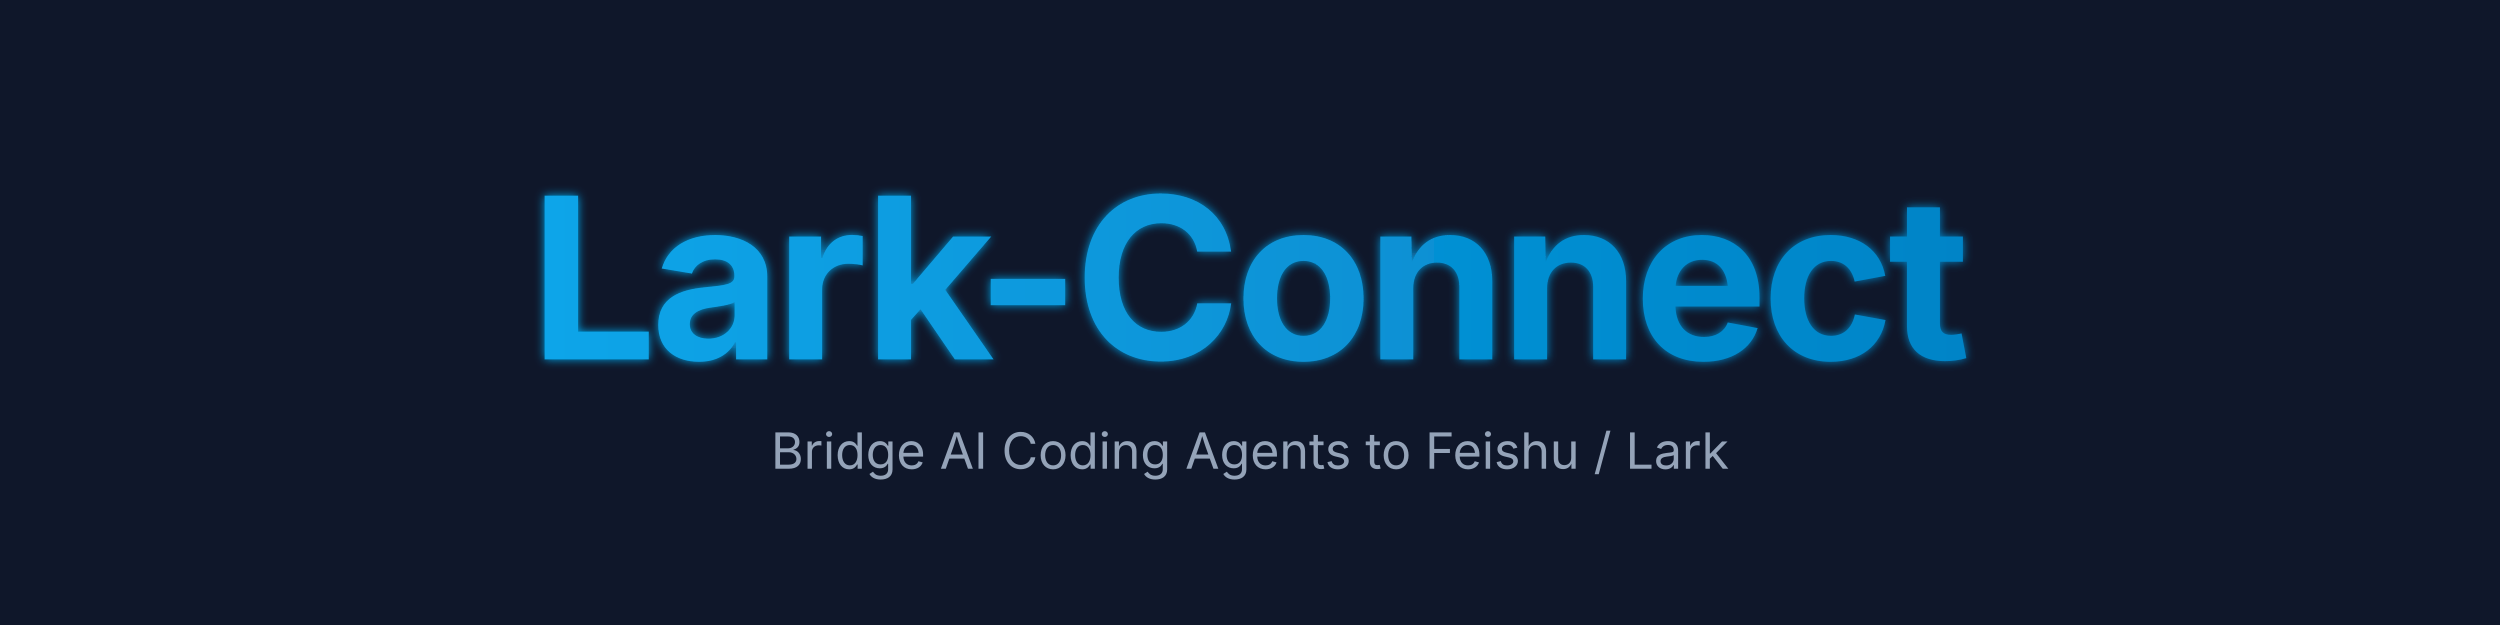
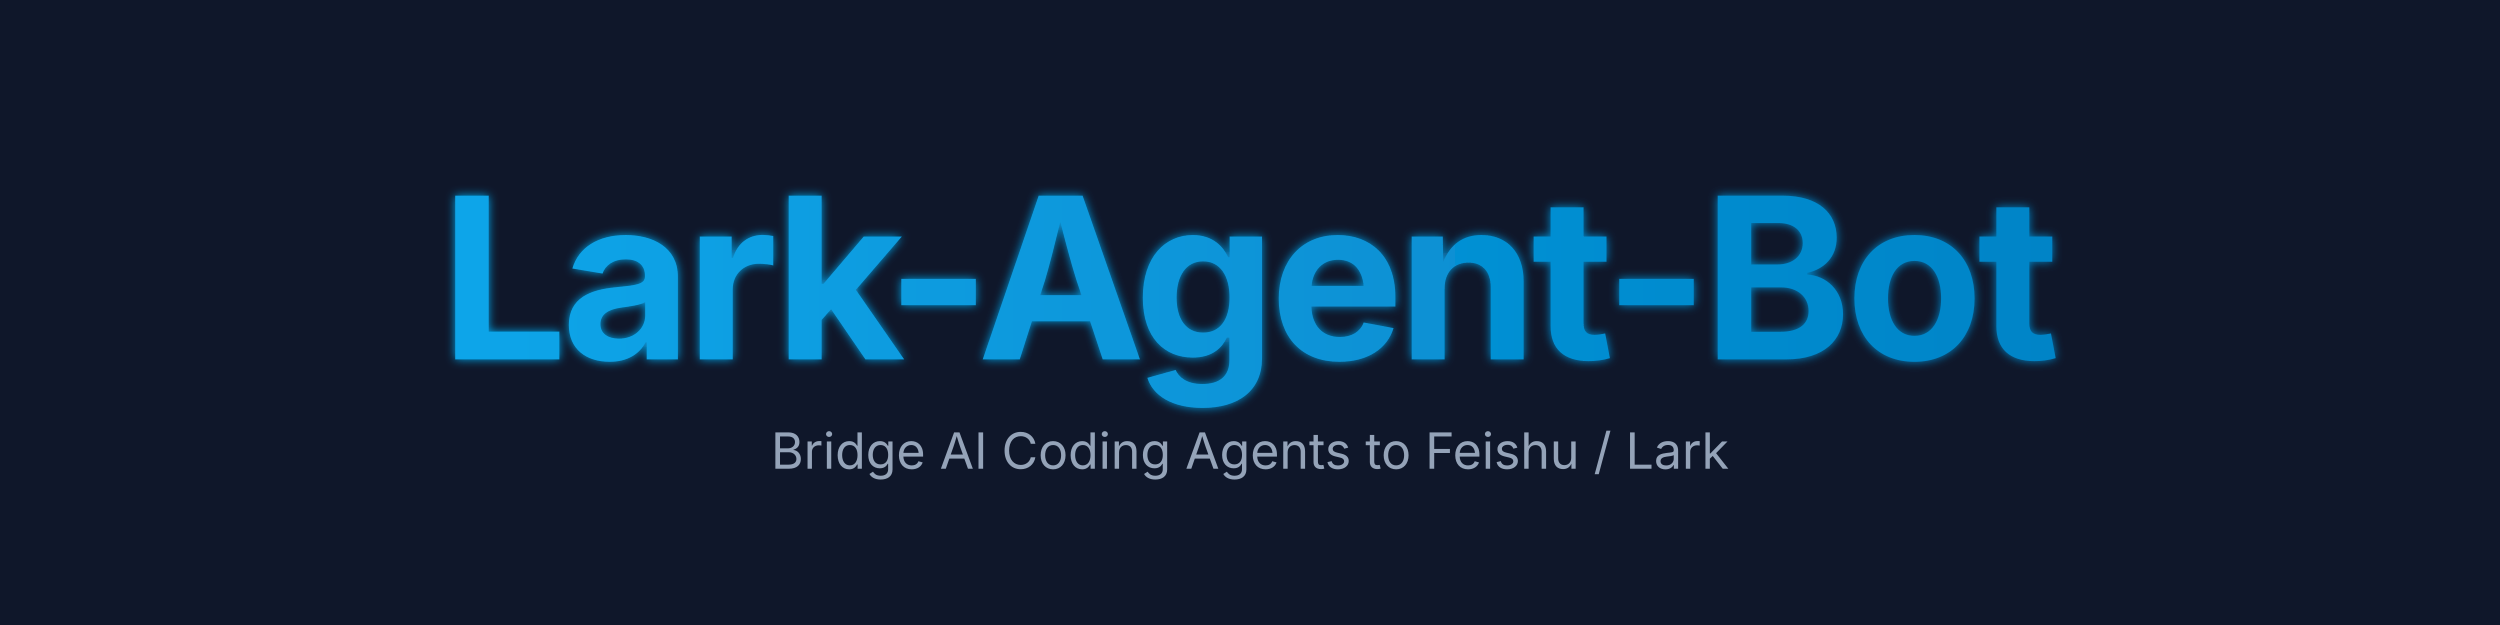
<svg xmlns="http://www.w3.org/2000/svg" viewBox="0 0 800 200">
  <defs>
    <linearGradient id="textGrad" x1="0%" y1="0%" x2="100%" y2="0%">
      <stop offset="0%" style="stop-color:#0ea5e9;stop-opacity:1" />
      <stop offset="100%" style="stop-color:#0284c7;stop-opacity:1" />
    </linearGradient>
    <filter id="glow">
      <feGaussianBlur stdDeviation="1.5" result="coloredBlur" />
      <feMerge>
        <feMergeNode in="coloredBlur" />
        <feMergeNode in="SourceGraphic" />
      </feMerge>
    </filter>
  </defs>
  <rect width="800" height="200" fill="#0f172a" />
-   <text x="400" y="115" font-family="system-ui, -apple-system, sans-serif" font-size="72" fill="url(#textGrad)" text-anchor="middle" font-weight="bold" filter="url(#glow)" letter-spacing="-2">Lark-Connect</text>
+   <text x="400" y="115" font-family="system-ui, -apple-system, sans-serif" font-size="72" fill="url(#textGrad)" text-anchor="middle" font-weight="bold" filter="url(#glow)" letter-spacing="-2">Lark-Agent-Bot</text>
  <text x="400" y="150" font-family="system-ui, -apple-system, sans-serif" font-size="16" fill="#94a3b8" text-anchor="middle">Bridge AI Coding Agents to Feishu / Lark</text>
</svg>
